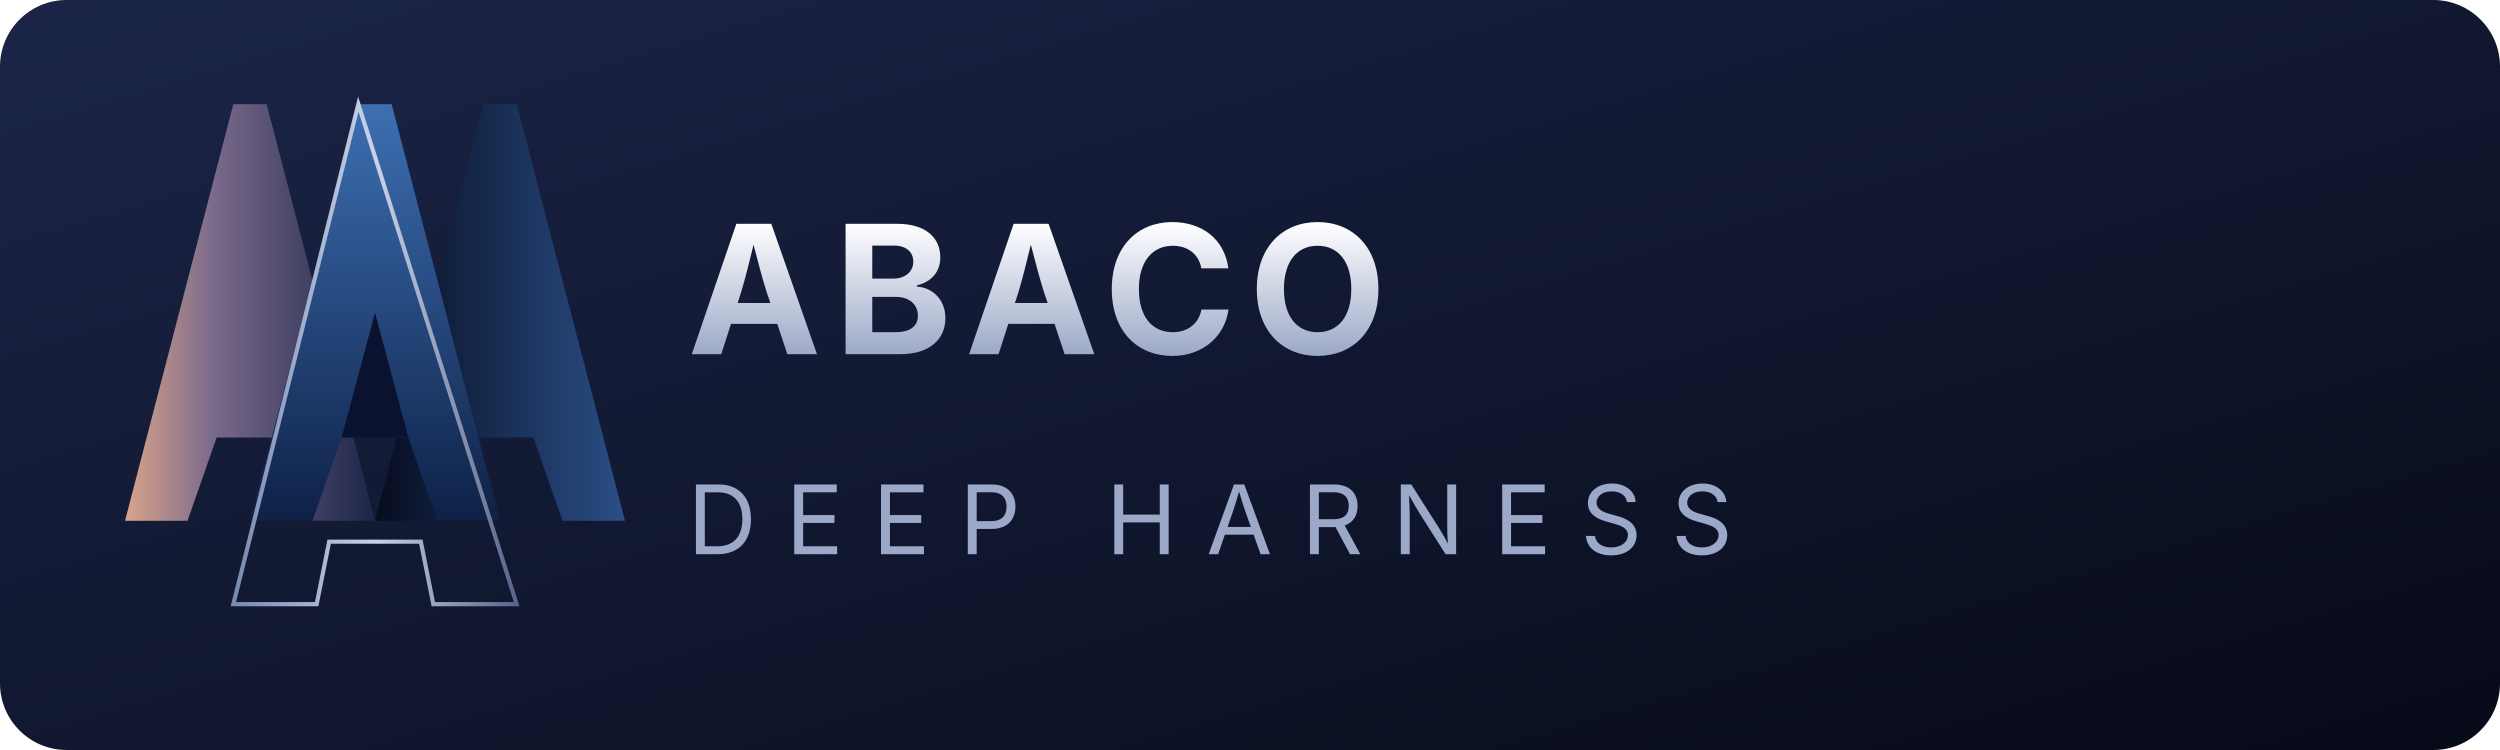
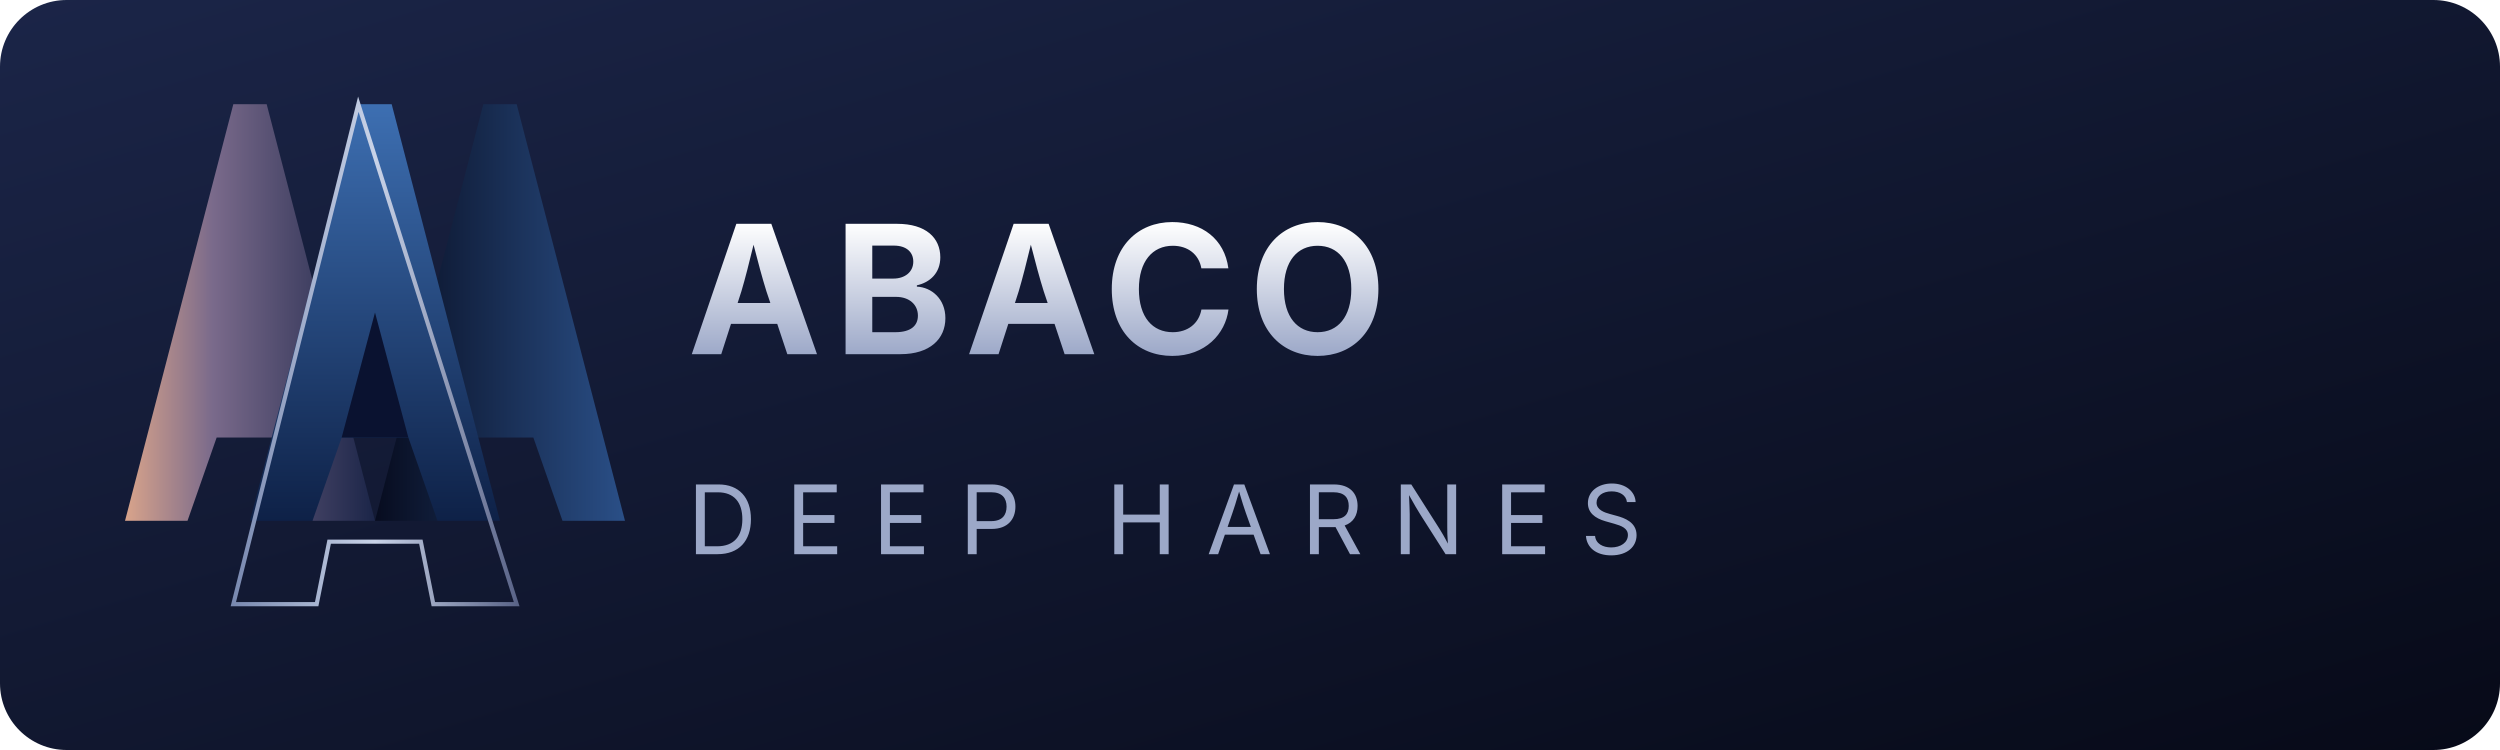
- <svg xmlns="http://www.w3.org/2000/svg" viewBox="0 0 1200 360" role="img" aria-label="ABACO DEEP HARNESS">
+ <svg xmlns="http://www.w3.org/2000/svg" viewBox="0 0 1200 360" role="img" aria-label="ABACO DEEP HARNES">
  <defs>
    <linearGradient id="bg2" x1="0" y1="0" x2="1" y2="1">
      <stop offset="0%" stop-color="#1B2548" />
      <stop offset="100%" stop-color="#070A18" />
    </linearGradient>
    <linearGradient id="plate-front2" x1="0" y1="0" x2="0" y2="1">
      <stop offset="0%" stop-color="#3D6FB2" />
      <stop offset="100%" stop-color="#0E2147" />
    </linearGradient>
    <linearGradient id="plate-right2" x1="0" y1="0" x2="1" y2="0">
      <stop offset="0%" stop-color="#2A4F87" />
      <stop offset="100%" stop-color="#070C1F" />
    </linearGradient>
    <linearGradient id="plate-left2" x1="0" y1="0" x2="1" y2="0">
      <stop offset="0%" stop-color="#D9A48B" />
      <stop offset="35%" stop-color="#7A6A8B" />
      <stop offset="100%" stop-color="#1B2548" />
    </linearGradient>
    <linearGradient id="edge2" x1="0" y1="0" x2="1" y2="0">
      <stop offset="0%" stop-color="#7989B0" />
      <stop offset="50%" stop-color="#C9D3E8" />
      <stop offset="100%" stop-color="#5A6488" />
    </linearGradient>
    <linearGradient id="text-grad" x1="0" y1="0" x2="0" y2="1">
      <stop offset="0%" stop-color="#FFFFFF" />
      <stop offset="100%" stop-color="#9CA8C8" />
    </linearGradient>
  </defs>
  <rect width="1200" height="360" rx="32" fill="url(#bg2)" />
  <g transform="translate(180 180)">
    <path d="M -8 -130 L 8 -130 L 60 70 L 30 70 L 16 30 L -16 30 L -30 70 L -60 70 Z" fill="url(#plate-left2)" transform="translate(-60 0)" />
    <path d="M -8 -130 L 8 -130 L 60 70 L 30 70 L 16 30 L -16 30 L -30 70 L -60 70 Z" fill="url(#plate-right2)" transform="translate(60 0) scale(-1 1)" />
    <path d="M -8 -130 L 8 -130 L 60 70 L 30 70 L 16 30 L -16 30 L -30 70 L -60 70 Z" fill="url(#plate-front2)" />
    <path d="M -16 30 L 16 30 L 0 -30 Z" fill="#0A1230" />
    <path d="M -8 -130 L 68 110 L 28 110 L 22 80 L -22 80 L -28 110 L -68 110 Z" fill="none" stroke="url(#edge2)" stroke-width="2" />
    <line x1="-50" y1="70" x2="50" y2="70" stroke="url(#edge2)" stroke-width="2" />
    <line x1="-22" y1="80" x2="22" y2="80" stroke="url(#edge2)" stroke-width="2" />
  </g>
  <g transform="translate(330 180)">
    <text x="0" y="-10" font-family="-apple-system, 'SF Pro Display', 'Inter', system-ui, sans-serif" font-weight="700" font-size="86" fill="url(#text-grad)" letter-spacing="6">ABACO</text>
-     <text x="0" y="86" font-family="-apple-system, 'SF Pro Display', 'Inter', system-ui, sans-serif" font-weight="400" font-size="46" fill="#9CA8C8" letter-spacing="14">DEEP HARNESS</text>
+     <text x="0" y="86" font-family="-apple-system, 'SF Pro Display', 'Inter', system-ui, sans-serif" font-weight="400" font-size="46" fill="#9CA8C8" letter-spacing="14">DEEP HARNES</text>
  </g>
</svg>
